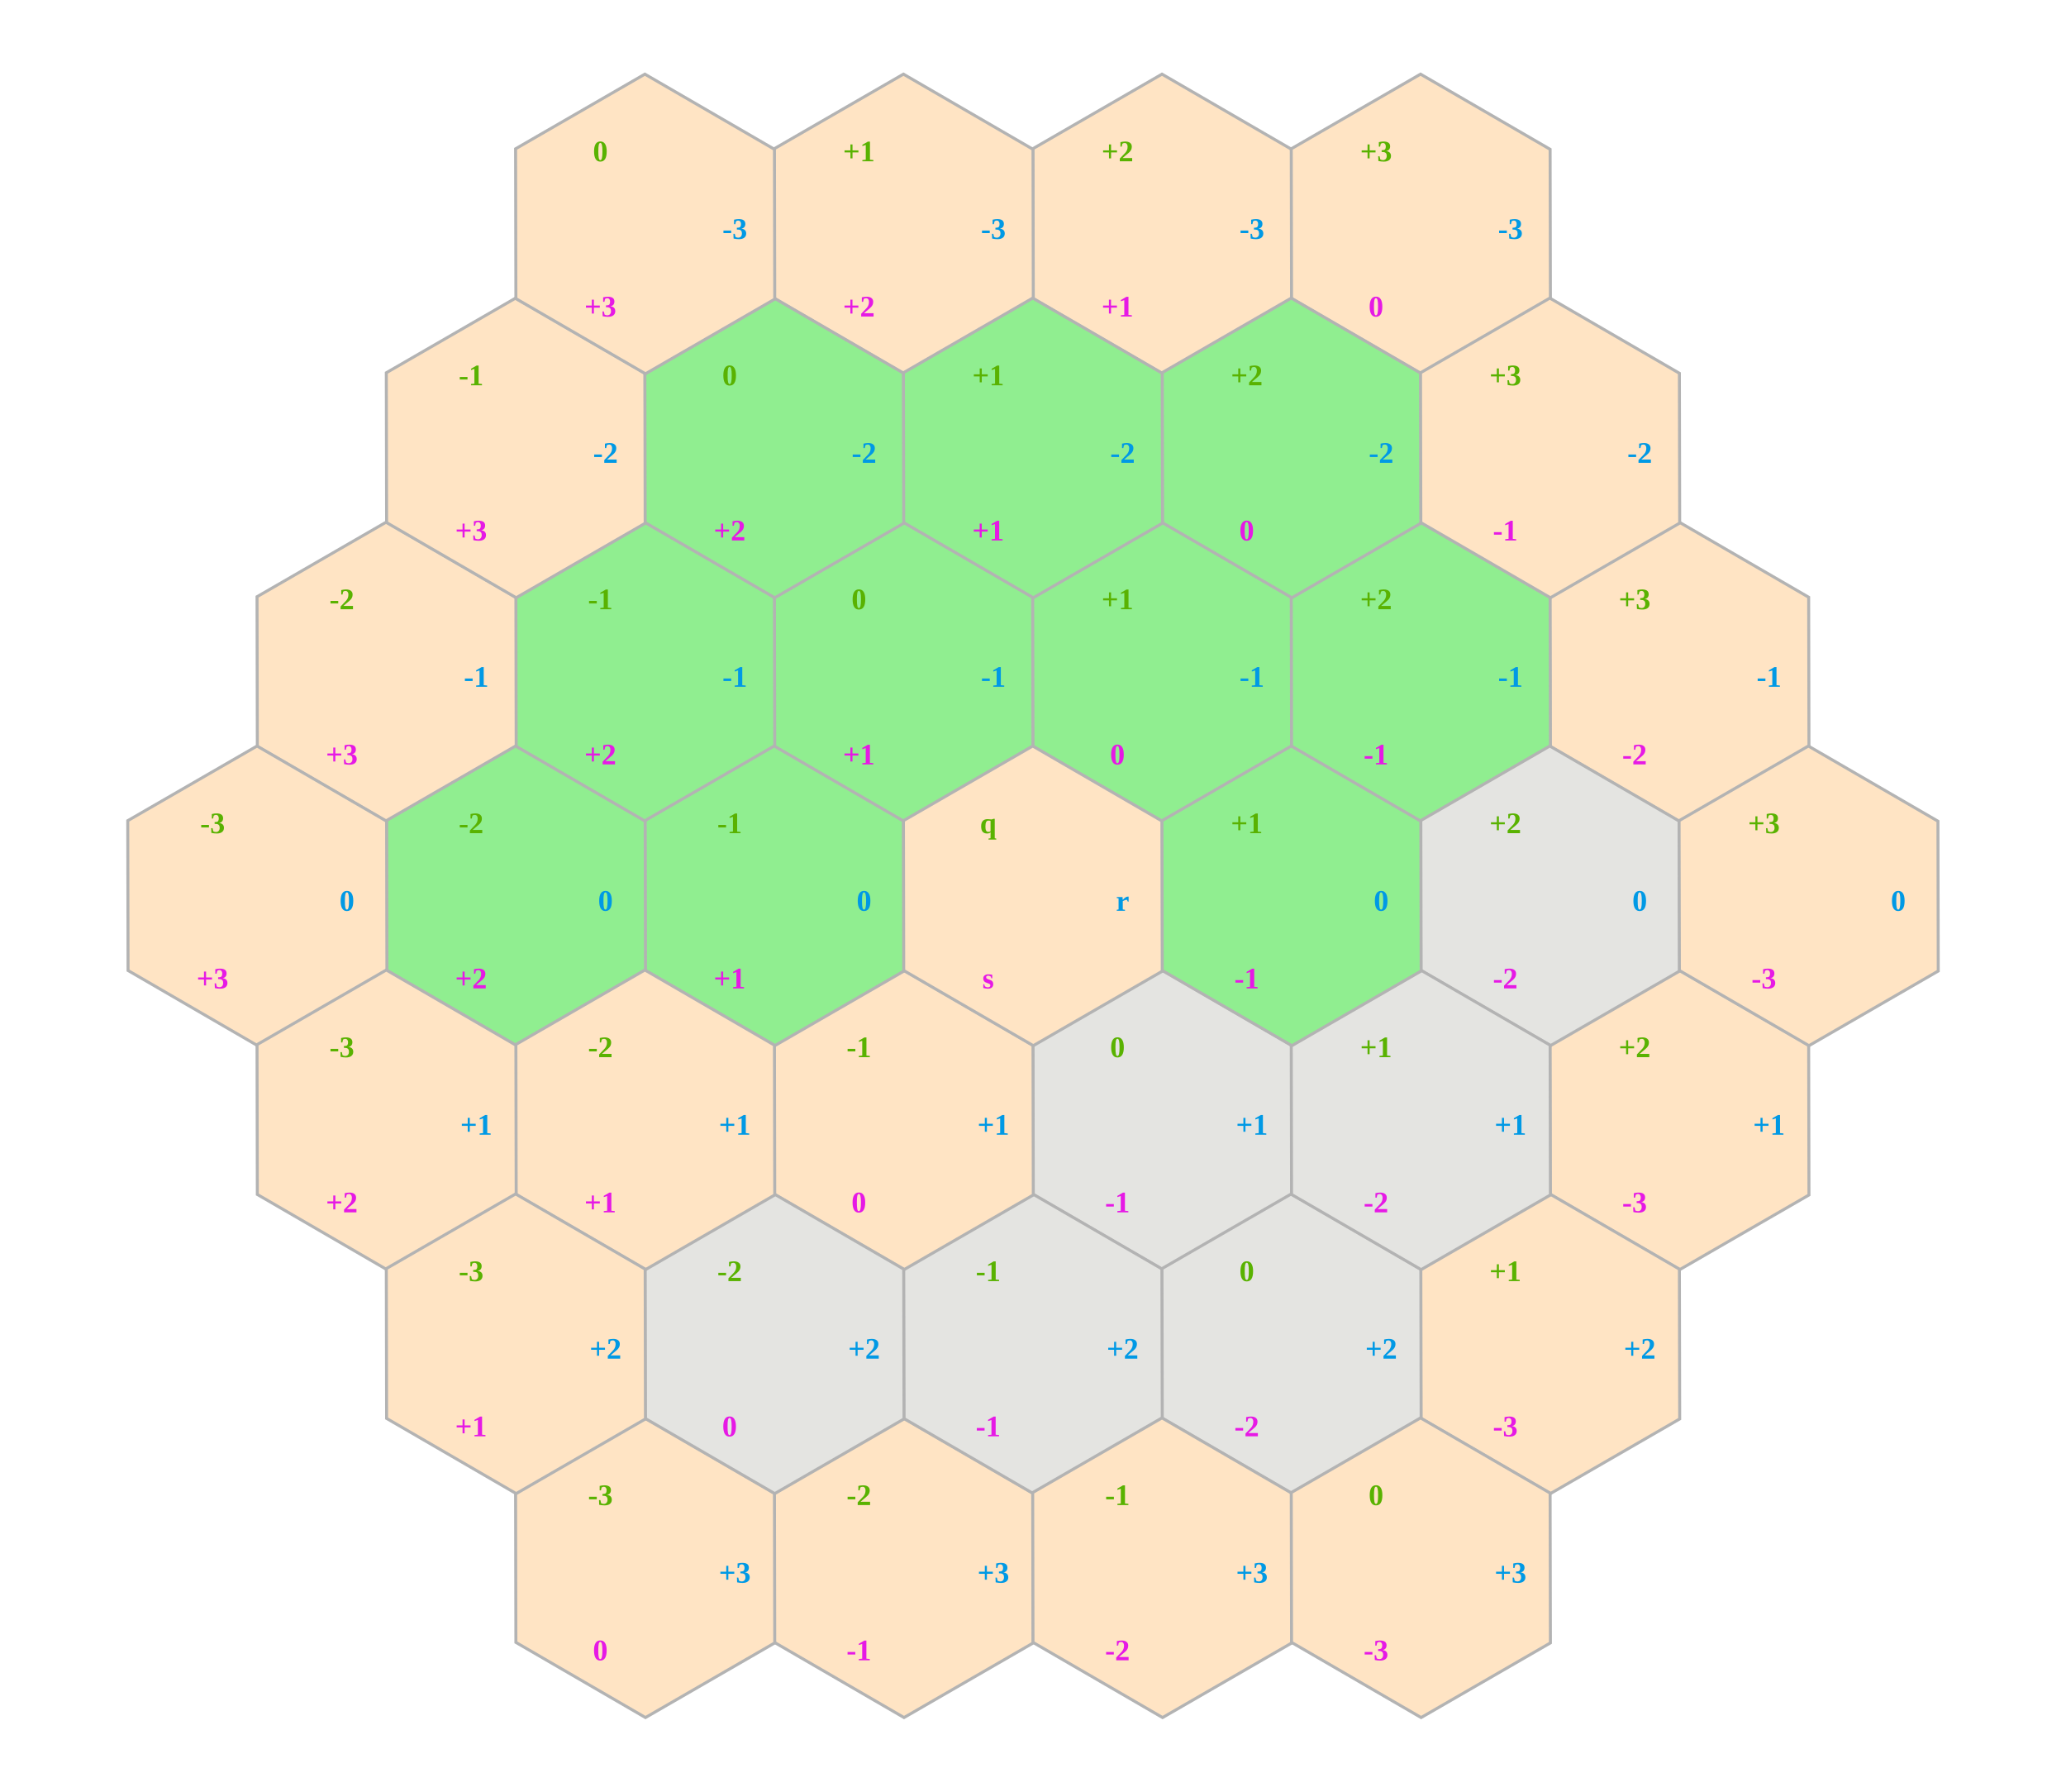
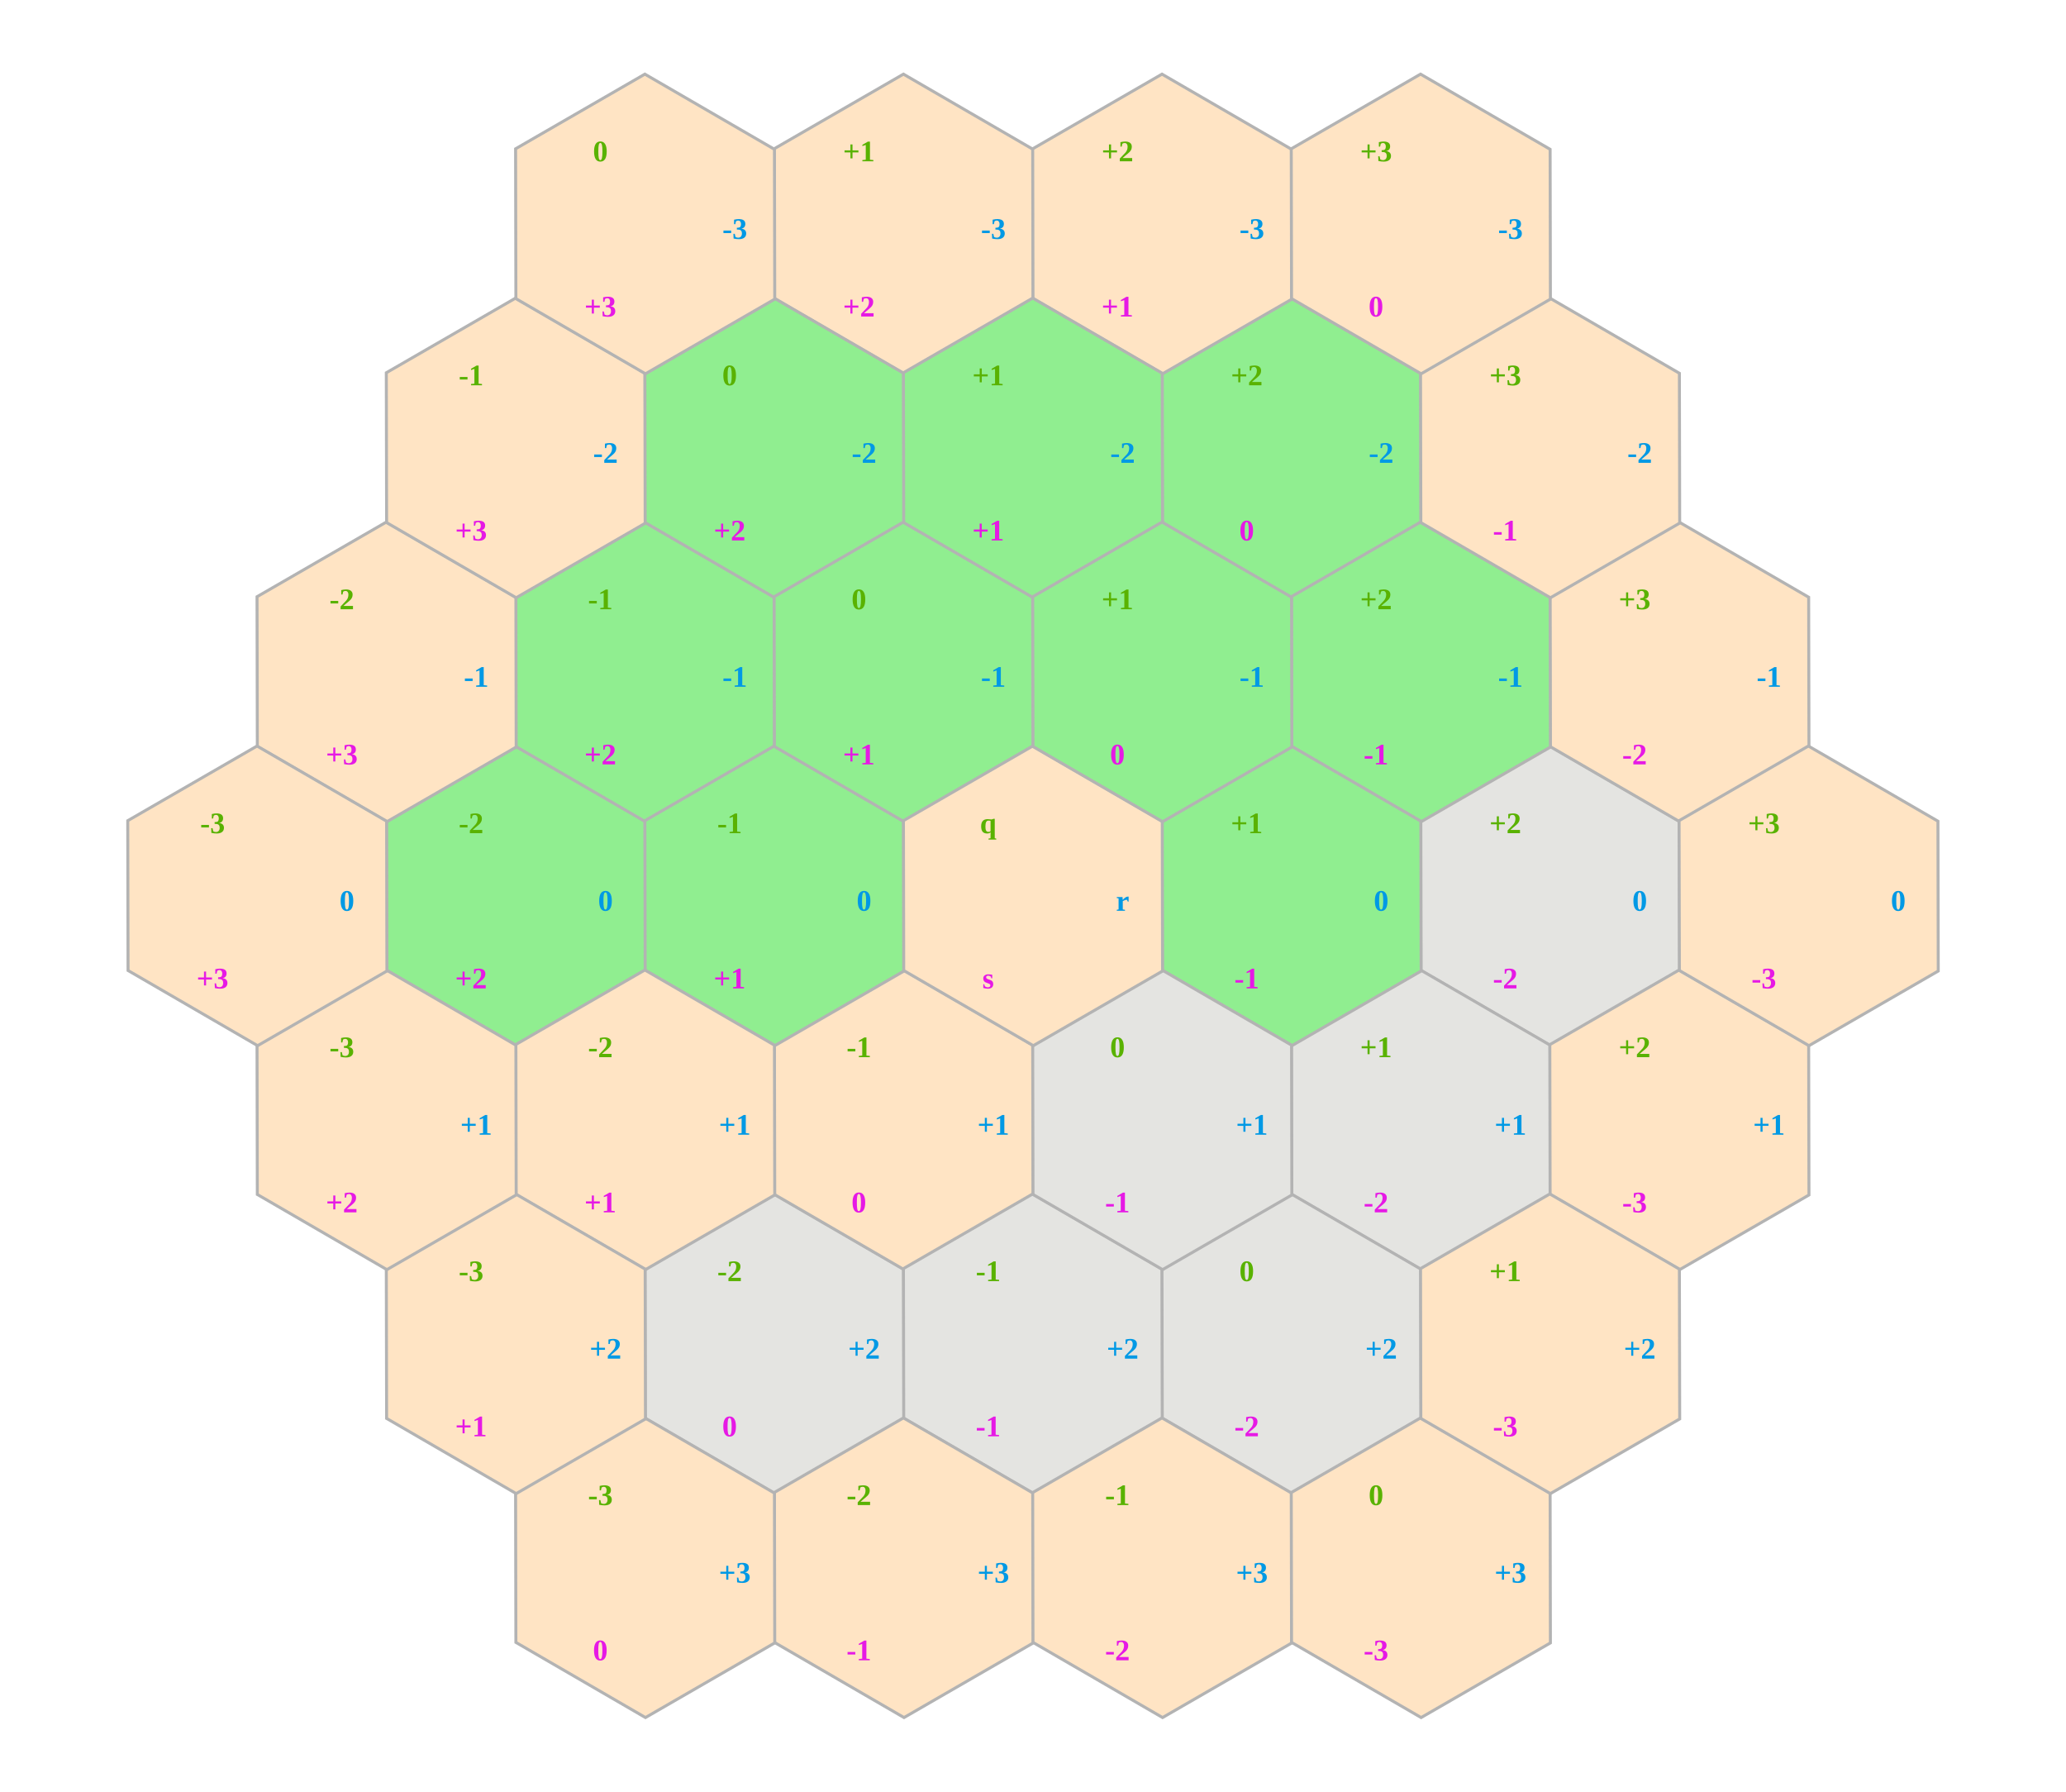
<svg xmlns="http://www.w3.org/2000/svg" version="1.1" viewBox="-692 -600 1384 1200" width="1384" height="1200" preserveAspectRatio="xMidYMin meet">
  <style>
    svg {
        stroke-width: 2px;
        stroke: #b3b3b3ff;
        fill: #e4e4e1ff;
        background-color: #ffffffff;
    }
    text {
        font-weight: bold;
        stroke: none;
        fill: black;
        text-anchor: middle;
        font-size: 20px;
    }
    .q {
        fill: #59b201ff;
    }
    .r {
        fill: #0099e5ff;
    }
    .s {
        fill: #e619e5ff;
    }
    .style-1 {
        fill: #ffe4c4ff;
    }
    .style-2 {
        fill: #90ee90ff;
    }
</style>
+   <g class="style-2" transform="translate(173.2051,-300),rotate(-30)">
+     <polygon points="100,0 50,-87 -50,-87 -100,-0 -50,87 50,87">
+     </polygon>
+     <text transform="rotate(-90) translate(60, 0) rotate(90) rotate(30) translate(0,10)" class="q">+2</text>
+     <text transform="rotate(-90) translate(-30, 52) rotate(90) rotate(30) translate(0,10)" class="r">-2</text>
+     <text transform="rotate(-90) translate(-30, -52) rotate(90) rotate(30) translate(0,10)" class="s">0</text>
+   </g>
+   <g transform="translate(346.4102,0),rotate(-30)">
+     <polygon points="100,0 50,-87 -50,-87 -100,-0 -50,87 50,87">
+     </polygon>
+     <text transform="rotate(-90) translate(60, 0) rotate(90) rotate(30) translate(0,10)" class="q">+2</text>
+     <text transform="rotate(-90) translate(-30, 52) rotate(90) rotate(30) translate(0,10)" class="r">0</text>
+     <text transform="rotate(-90) translate(-30, -52) rotate(90) rotate(30) translate(0,10)" class="s">-2</text>
+   </g>
+   <g class="style-2" transform="translate(-346.4102,0),rotate(-30)">
+     <polygon points="100,0 50,-87 -50,-87 -100,-0 -50,87 50,87">
+     </polygon>
+     <text transform="rotate(-90) translate(60, 0) rotate(90) rotate(30) translate(0,10)" class="q">-2</text>
+     <text transform="rotate(-90) translate(-30, 52) rotate(90) rotate(30) translate(0,10)" class="r">0</text>
+     <text transform="rotate(-90) translate(-30, -52) rotate(90) rotate(30) translate(0,10)" class="s">+2</text>
+   </g>
+   <g transform="translate(-173.2051,300),rotate(-30)">
+     <polygon points="100,0 50,-87 -50,-87 -100,-0 -50,87 50,87">
+     </polygon>
+     <text transform="rotate(-90) translate(60, 0) rotate(90) rotate(30) translate(0,10)" class="q">-2</text>
+     <text transform="rotate(-90) translate(-30, 52) rotate(90) rotate(30) translate(0,10)" class="r">+2</text>
+     <text transform="rotate(-90) translate(-30, -52) rotate(90) rotate(30) translate(0,10)" class="s">0</text>
+   </g>
+   <g class="style-1" transform="translate(433.0127,-150),rotate(-30)">
+     <polygon points="100,0 50,-87 -50,-87 -100,-0 -50,87 50,87">
+     </polygon>
+     <text transform="rotate(-90) translate(60, 0) rotate(90) rotate(30) translate(0,10)" class="q">+3</text>
+     <text transform="rotate(-90) translate(-30, 52) rotate(90) rotate(30) translate(0,10)" class="r">-1</text>
+     <text transform="rotate(-90) translate(-30, -52) rotate(90) rotate(30) translate(0,10)" class="s">-2</text>
+   </g>
+   <g class="style-2" transform="translate(-259.8076,-150),rotate(-30)">
+     <polygon points="100,0 50,-87 -50,-87 -100,-0 -50,87 50,87">
+     </polygon>
+     <text transform="rotate(-90) translate(60, 0) rotate(90) rotate(30) translate(0,10)" class="q">-1</text>
+     <text transform="rotate(-90) translate(-30, 52) rotate(90) rotate(30) translate(0,10)" class="r">-1</text>
+     <text transform="rotate(-90) translate(-30, -52) rotate(90) rotate(30) translate(0,10)" class="s">+2</text>
+   </g>
+   <g class="style-1" transform="translate(-86.60254,150),rotate(-30)">
+     <polygon points="100,0 50,-87 -50,-87 -100,-0 -50,87 50,87">
+     </polygon>
+     <text transform="rotate(-90) translate(60, 0) rotate(90) rotate(30) translate(0,10)" class="q">-1</text>
+     <text transform="rotate(-90) translate(-30, 52) rotate(90) rotate(30) translate(0,10)" class="r">+1</text>
+     <text transform="rotate(-90) translate(-30, -52) rotate(90) rotate(30) translate(0,10)" class="s">0</text>
+   </g>
+   <g transform="translate(259.8076,150),rotate(-30)">
+     <polygon points="100,0 50,-87 -50,-87 -100,-0 -50,87 50,87">
+     </polygon>
+     <text transform="rotate(-90) translate(60, 0) rotate(90) rotate(30) translate(0,10)" class="q">+1</text>
+     <text transform="rotate(-90) translate(-30, 52) rotate(90) rotate(30) translate(0,10)" class="r">+1</text>
+     <text transform="rotate(-90) translate(-30, -52) rotate(90) rotate(30) translate(0,10)" class="s">-2</text>
+   </g>
+   <g transform="translate(0,300),rotate(-30)">
+     <polygon points="100,0 50,-87 -50,-87 -100,-0 -50,87 50,87">
+     </polygon>
+     <text transform="rotate(-90) translate(60, 0) rotate(90) rotate(30) translate(0,10)" class="q">-1</text>
+     <text transform="rotate(-90) translate(-30, 52) rotate(90) rotate(30) translate(0,10)" class="r">+2</text>
+     <text transform="rotate(-90) translate(-30, -52) rotate(90) rotate(30) translate(0,10)" class="s">-1</text>
+   </g>
+   <g class="style-1" transform="translate(-86.60254,-450),rotate(-30)">
+     <polygon points="100,0 50,-87 -50,-87 -100,-0 -50,87 50,87">
+     </polygon>
+     <text transform="rotate(-90) translate(60, 0) rotate(90) rotate(30) translate(0,10)" class="q">+1</text>
+     <text transform="rotate(-90) translate(-30, 52) rotate(90) rotate(30) translate(0,10)" class="r">-3</text>
+     <text transform="rotate(-90) translate(-30, -52) rotate(90) rotate(30) translate(0,10)" class="s">+2</text>
+   </g>
+   <g class="style-1" transform="translate(-433.0127,-150),rotate(-30)">
+     <polygon points="100,0 50,-87 -50,-87 -100,-0 -50,87 50,87">
+     </polygon>
+     <text transform="rotate(-90) translate(60, 0) rotate(90) rotate(30) translate(0,10)" class="q">-2</text>
+     <text transform="rotate(-90) translate(-30, 52) rotate(90) rotate(30) translate(0,10)" class="r">-1</text>
+     <text transform="rotate(-90) translate(-30, -52) rotate(90) rotate(30) translate(0,10)" class="s">+3</text>
+   </g>
+   <g transform="translate(173.2051,300),rotate(-30)">
+     <polygon points="100,0 50,-87 -50,-87 -100,-0 -50,87 50,87">
+     </polygon>
+     <text transform="rotate(-90) translate(60, 0) rotate(90) rotate(30) translate(0,10)" class="q">0</text>
+     <text transform="rotate(-90) translate(-30, 52) rotate(90) rotate(30) translate(0,10)" class="r">+2</text>
+     <text transform="rotate(-90) translate(-30, -52) rotate(90) rotate(30) translate(0,10)" class="s">-2</text>
+   </g>
+   <g class="style-2" transform="translate(259.8076,-150),rotate(-30)">
+     <polygon points="100,0 50,-87 -50,-87 -100,-0 -50,87 50,87">
+     </polygon>
+     <text transform="rotate(-90) translate(60, 0) rotate(90) rotate(30) translate(0,10)" class="q">+2</text>
+     <text transform="rotate(-90) translate(-30, 52) rotate(90) rotate(30) translate(0,10)" class="r">-1</text>
+     <text transform="rotate(-90) translate(-30, -52) rotate(90) rotate(30) translate(0,10)" class="s">-1</text>
+   </g>
+   <g class="style-1" transform="translate(-86.60254,450),rotate(-30)">
+     <polygon points="100,0 50,-87 -50,-87 -100,-0 -50,87 50,87">
+     </polygon>
+     <text transform="rotate(-90) translate(60, 0) rotate(90) rotate(30) translate(0,10)" class="q">-2</text>
+     <text transform="rotate(-90) translate(-30, 52) rotate(90) rotate(30) translate(0,10)" class="r">+3</text>
+     <text transform="rotate(-90) translate(-30, -52) rotate(90) rotate(30) translate(0,10)" class="s">-1</text>
+   </g>
+   <g class="style-2" transform="translate(-173.2051,0),rotate(-30)">
+     <polygon points="100,0 50,-87 -50,-87 -100,-0 -50,87 50,87">
+     </polygon>
+     <text transform="rotate(-90) translate(60, 0) rotate(90) rotate(30) translate(0,10)" class="q">-1</text>
+     <text transform="rotate(-90) translate(-30, 52) rotate(90) rotate(30) translate(0,10)" class="r">0</text>
+     <text transform="rotate(-90) translate(-30, -52) rotate(90) rotate(30) translate(0,10)" class="s">+1</text>
+   </g>
+   <g class="style-1" transform="translate(-259.8076,450),rotate(-30)">
+     <polygon points="100,0 50,-87 -50,-87 -100,-0 -50,87 50,87">
+     </polygon>
+     <text transform="rotate(-90) translate(60, 0) rotate(90) rotate(30) translate(0,10)" class="q">-3</text>
+     <text transform="rotate(-90) translate(-30, 52) rotate(90) rotate(30) translate(0,10)" class="r">+3</text>
+     <text transform="rotate(-90) translate(-30, -52) rotate(90) rotate(30) translate(0,10)" class="s">0</text>
+   </g>
+   <g class="style-1" transform="translate(-259.8076,150),rotate(-30)">
+     <polygon points="100,0 50,-87 -50,-87 -100,-0 -50,87 50,87">
+     </polygon>
+     <text transform="rotate(-90) translate(60, 0) rotate(90) rotate(30) translate(0,10)" class="q">-2</text>
+     <text transform="rotate(-90) translate(-30, 52) rotate(90) rotate(30) translate(0,10)" class="r">+1</text>
+     <text transform="rotate(-90) translate(-30, -52) rotate(90) rotate(30) translate(0,10)" class="s">+1</text>
+   </g>
+   <g class="style-1" transform="translate(-346.4102,-300),rotate(-30)">
+     <polygon points="100,0 50,-87 -50,-87 -100,-0 -50,87 50,87">
+     </polygon>
+     <text transform="rotate(-90) translate(60, 0) rotate(90) rotate(30) translate(0,10)" class="q">-1</text>
+     <text transform="rotate(-90) translate(-30, 52) rotate(90) rotate(30) translate(0,10)" class="r">-2</text>
+     <text transform="rotate(-90) translate(-30, -52) rotate(90) rotate(30) translate(0,10)" class="s">+3</text>
+   </g>
+   <g class="style-1" transform="translate(346.4102,-300),rotate(-30)">
+     <polygon points="100,0 50,-87 -50,-87 -100,-0 -50,87 50,87">
+     </polygon>
+     <text transform="rotate(-90) translate(60, 0) rotate(90) rotate(30) translate(0,10)" class="q">+3</text>
+     <text transform="rotate(-90) translate(-30, 52) rotate(90) rotate(30) translate(0,10)" class="r">-2</text>
+     <text transform="rotate(-90) translate(-30, -52) rotate(90) rotate(30) translate(0,10)" class="s">-1</text>
+   </g>
+   <g class="style-1" transform="translate(86.60254,450),rotate(-30)">
+     <polygon points="100,0 50,-87 -50,-87 -100,-0 -50,87 50,87">
+     </polygon>
+     <text transform="rotate(-90) translate(60, 0) rotate(90) rotate(30) translate(0,10)" class="q">-1</text>
+     <text transform="rotate(-90) translate(-30, 52) rotate(90) rotate(30) translate(0,10)" class="r">+3</text>
+     <text transform="rotate(-90) translate(-30, -52) rotate(90) rotate(30) translate(0,10)" class="s">-2</text>
+   </g>
+   <g class="style-1" transform="translate(259.8076,450),rotate(-30)">
+     <polygon points="100,0 50,-87 -50,-87 -100,-0 -50,87 50,87">
+     </polygon>
+     <text transform="rotate(-90) translate(60, 0) rotate(90) rotate(30) translate(0,10)" class="q">0</text>
+     <text transform="rotate(-90) translate(-30, 52) rotate(90) rotate(30) translate(0,10)" class="r">+3</text>
+     <text transform="rotate(-90) translate(-30, -52) rotate(90) rotate(30) translate(0,10)" class="s">-3</text>
+   </g>
+   <g class="style-2" transform="translate(-173.2051,-300),rotate(-30)">
+     <polygon points="100,0 50,-87 -50,-87 -100,-0 -50,87 50,87">
+     </polygon>
+     <text transform="rotate(-90) translate(60, 0) rotate(90) rotate(30) translate(0,10)" class="q">0</text>
+     <text transform="rotate(-90) translate(-30, 52) rotate(90) rotate(30) translate(0,10)" class="r">-2</text>
+     <text transform="rotate(-90) translate(-30, -52) rotate(90) rotate(30) translate(0,10)" class="s">+2</text>
+   </g>
+   <g class="style-1" transform="translate(86.60254,-450),rotate(-30)">
+     <polygon points="100,0 50,-87 -50,-87 -100,-0 -50,87 50,87">
+     </polygon>
+     <text transform="rotate(-90) translate(60, 0) rotate(90) rotate(30) translate(0,10)" class="q">+2</text>
+     <text transform="rotate(-90) translate(-30, 52) rotate(90) rotate(30) translate(0,10)" class="r">-3</text>
+     <text transform="rotate(-90) translate(-30, -52) rotate(90) rotate(30) translate(0,10)" class="s">+1</text>
+   </g>
+   <g class="style-1" transform="translate(433.0127,150),rotate(-30)">
+     <polygon points="100,0 50,-87 -50,-87 -100,-0 -50,87 50,87">
+     </polygon>
+     <text transform="rotate(-90) translate(60, 0) rotate(90) rotate(30) translate(0,10)" class="q">+2</text>
+     <text transform="rotate(-90) translate(-30, 52) rotate(90) rotate(30) translate(0,10)" class="r">+1</text>
+     <text transform="rotate(-90) translate(-30, -52) rotate(90) rotate(30) translate(0,10)" class="s">-3</text>
+   </g>
+   <g class="style-2" transform="translate(173.2051,0),rotate(-30)">
+     <polygon points="100,0 50,-87 -50,-87 -100,-0 -50,87 50,87">
+     </polygon>
+     <text transform="rotate(-90) translate(60, 0) rotate(90) rotate(30) translate(0,10)" class="q">+1</text>
+     <text transform="rotate(-90) translate(-30, 52) rotate(90) rotate(30) translate(0,10)" class="r">0</text>
+     <text transform="rotate(-90) translate(-30, -52) rotate(90) rotate(30) translate(0,10)" class="s">-1</text>
+   </g>
+   <g class="style-1" transform="translate(519.6152,0),rotate(-30)">
+     <polygon points="100,0 50,-87 -50,-87 -100,-0 -50,87 50,87">
+     </polygon>
+     <text transform="rotate(-90) translate(60, 0) rotate(90) rotate(30) translate(0,10)" class="q">+3</text>
+     <text transform="rotate(-90) translate(-30, 52) rotate(90) rotate(30) translate(0,10)" class="r">0</text>
+     <text transform="rotate(-90) translate(-30, -52) rotate(90) rotate(30) translate(0,10)" class="s">-3</text>
+   </g>
+   <g transform="translate(86.60254,150),rotate(-30)">
+     <polygon points="100,0 50,-87 -50,-87 -100,-0 -50,87 50,87">
+     </polygon>
+     <text transform="rotate(-90) translate(60, 0) rotate(90) rotate(30) translate(0,10)" class="q">0</text>
+     <text transform="rotate(-90) translate(-30, 52) rotate(90) rotate(30) translate(0,10)" class="r">+1</text>
+     <text transform="rotate(-90) translate(-30, -52) rotate(90) rotate(30) translate(0,10)" class="s">-1</text>
+   </g>
+   <g class="style-1" transform="translate(-346.4102,300),rotate(-30)">
+     <polygon points="100,0 50,-87 -50,-87 -100,-0 -50,87 50,87">
+     </polygon>
+     <text transform="rotate(-90) translate(60, 0) rotate(90) rotate(30) translate(0,10)" class="q">-3</text>
+     <text transform="rotate(-90) translate(-30, 52) rotate(90) rotate(30) translate(0,10)" class="r">+2</text>
+     <text transform="rotate(-90) translate(-30, -52) rotate(90) rotate(30) translate(0,10)" class="s">+1</text>
+   </g>
  <g class="style-2" transform="translate(-86.60254,-150),rotate(-30)">
    <polygon points="100,0 50,-87 -50,-87 -100,-0 -50,87 50,87">
    </polygon>
    <text transform="rotate(-90) translate(60, 0) rotate(90) rotate(30) translate(0,10)" class="q">0</text>
    <text transform="rotate(-90) translate(-30, 52) rotate(90) rotate(30) translate(0,10)" class="r">-1</text>
    <text transform="rotate(-90) translate(-30, -52) rotate(90) rotate(30) translate(0,10)" class="s">+1</text>
  </g>
-   <g transform="translate(86.60254,150),rotate(-30)">
-     <polygon points="100,0 50,-87 -50,-87 -100,-0 -50,87 50,87">
-     </polygon>
-     <text transform="rotate(-90) translate(60, 0) rotate(90) rotate(30) translate(0,10)" class="q">0</text>
-     <text transform="rotate(-90) translate(-30, 52) rotate(90) rotate(30) translate(0,10)" class="r">+1</text>
-     <text transform="rotate(-90) translate(-30, -52) rotate(90) rotate(30) translate(0,10)" class="s">-1</text>
-   </g>
-   <g class="style-1" transform="translate(86.60254,-450),rotate(-30)">
-     <polygon points="100,0 50,-87 -50,-87 -100,-0 -50,87 50,87">
-     </polygon>
-     <text transform="rotate(-90) translate(60, 0) rotate(90) rotate(30) translate(0,10)" class="q">+2</text>
-     <text transform="rotate(-90) translate(-30, 52) rotate(90) rotate(30) translate(0,10)" class="r">-3</text>
-     <text transform="rotate(-90) translate(-30, -52) rotate(90) rotate(30) translate(0,10)" class="s">+1</text>
-   </g>
-   <g class="style-2" transform="translate(-259.8076,-150),rotate(-30)">
-     <polygon points="100,0 50,-87 -50,-87 -100,-0 -50,87 50,87">
-     </polygon>
-     <text transform="rotate(-90) translate(60, 0) rotate(90) rotate(30) translate(0,10)" class="q">-1</text>
-     <text transform="rotate(-90) translate(-30, 52) rotate(90) rotate(30) translate(0,10)" class="r">-1</text>
-     <text transform="rotate(-90) translate(-30, -52) rotate(90) rotate(30) translate(0,10)" class="s">+2</text>
-   </g>
-   <g class="style-1" transform="translate(-86.60254,450),rotate(-30)">
-     <polygon points="100,0 50,-87 -50,-87 -100,-0 -50,87 50,87">
-     </polygon>
-     <text transform="rotate(-90) translate(60, 0) rotate(90) rotate(30) translate(0,10)" class="q">-2</text>
-     <text transform="rotate(-90) translate(-30, 52) rotate(90) rotate(30) translate(0,10)" class="r">+3</text>
-     <text transform="rotate(-90) translate(-30, -52) rotate(90) rotate(30) translate(0,10)" class="s">-1</text>
-   </g>
-   <g transform="translate(0,300),rotate(-30)">
-     <polygon points="100,0 50,-87 -50,-87 -100,-0 -50,87 50,87">
-     </polygon>
-     <text transform="rotate(-90) translate(60, 0) rotate(90) rotate(30) translate(0,10)" class="q">-1</text>
-     <text transform="rotate(-90) translate(-30, 52) rotate(90) rotate(30) translate(0,10)" class="r">+2</text>
-     <text transform="rotate(-90) translate(-30, -52) rotate(90) rotate(30) translate(0,10)" class="s">-1</text>
-   </g>
-   <g class="style-1" transform="translate(433.0127,150),rotate(-30)">
-     <polygon points="100,0 50,-87 -50,-87 -100,-0 -50,87 50,87">
-     </polygon>
-     <text transform="rotate(-90) translate(60, 0) rotate(90) rotate(30) translate(0,10)" class="q">+2</text>
-     <text transform="rotate(-90) translate(-30, 52) rotate(90) rotate(30) translate(0,10)" class="r">+1</text>
-     <text transform="rotate(-90) translate(-30, -52) rotate(90) rotate(30) translate(0,10)" class="s">-3</text>
-   </g>
-   <g class="style-1" transform="translate(-86.60254,150),rotate(-30)">
-     <polygon points="100,0 50,-87 -50,-87 -100,-0 -50,87 50,87">
-     </polygon>
-     <text transform="rotate(-90) translate(60, 0) rotate(90) rotate(30) translate(0,10)" class="q">-1</text>
-     <text transform="rotate(-90) translate(-30, 52) rotate(90) rotate(30) translate(0,10)" class="r">+1</text>
-     <text transform="rotate(-90) translate(-30, -52) rotate(90) rotate(30) translate(0,10)" class="s">0</text>
+   <g class="style-1" transform="translate(259.8076,-450),rotate(-30)">
+     <polygon points="100,0 50,-87 -50,-87 -100,-0 -50,87 50,87">
+     </polygon>
+     <text transform="rotate(-90) translate(60, 0) rotate(90) rotate(30) translate(0,10)" class="q">+3</text>
+     <text transform="rotate(-90) translate(-30, 52) rotate(90) rotate(30) translate(0,10)" class="r">-3</text>
+     <text transform="rotate(-90) translate(-30, -52) rotate(90) rotate(30) translate(0,10)" class="s">0</text>
+   </g>
+   <g class="style-2" transform="translate(0,-300),rotate(-30)">
+     <polygon points="100,0 50,-87 -50,-87 -100,-0 -50,87 50,87">
+     </polygon>
+     <text transform="rotate(-90) translate(60, 0) rotate(90) rotate(30) translate(0,10)" class="q">+1</text>
+     <text transform="rotate(-90) translate(-30, 52) rotate(90) rotate(30) translate(0,10)" class="r">-2</text>
+     <text transform="rotate(-90) translate(-30, -52) rotate(90) rotate(30) translate(0,10)" class="s">+1</text>
  </g>
  <g class="style-1" transform="translate(346.4102,300),rotate(-30)">
    <polygon points="100,0 50,-87 -50,-87 -100,-0 -50,87 50,87">
    </polygon>
    <text transform="rotate(-90) translate(60, 0) rotate(90) rotate(30) translate(0,10)" class="q">+1</text>
    <text transform="rotate(-90) translate(-30, 52) rotate(90) rotate(30) translate(0,10)" class="r">+2</text>
    <text transform="rotate(-90) translate(-30, -52) rotate(90) rotate(30) translate(0,10)" class="s">-3</text>
-   </g>
-   <g class="style-1" transform="translate(433.0127,-150),rotate(-30)">
-     <polygon points="100,0 50,-87 -50,-87 -100,-0 -50,87 50,87">
-     </polygon>
-     <text transform="rotate(-90) translate(60, 0) rotate(90) rotate(30) translate(0,10)" class="q">+3</text>
-     <text transform="rotate(-90) translate(-30, 52) rotate(90) rotate(30) translate(0,10)" class="r">-1</text>
-     <text transform="rotate(-90) translate(-30, -52) rotate(90) rotate(30) translate(0,10)" class="s">-2</text>
-   </g>
-   <g class="style-2" transform="translate(86.60254,-150),rotate(-30)">
-     <polygon points="100,0 50,-87 -50,-87 -100,-0 -50,87 50,87">
-     </polygon>
-     <text transform="rotate(-90) translate(60, 0) rotate(90) rotate(30) translate(0,10)" class="q">+1</text>
-     <text transform="rotate(-90) translate(-30, 52) rotate(90) rotate(30) translate(0,10)" class="r">-1</text>
-     <text transform="rotate(-90) translate(-30, -52) rotate(90) rotate(30) translate(0,10)" class="s">0</text>
-   </g>
-   <g transform="translate(173.2051,300),rotate(-30)">
-     <polygon points="100,0 50,-87 -50,-87 -100,-0 -50,87 50,87">
-     </polygon>
-     <text transform="rotate(-90) translate(60, 0) rotate(90) rotate(30) translate(0,10)" class="q">0</text>
-     <text transform="rotate(-90) translate(-30, 52) rotate(90) rotate(30) translate(0,10)" class="r">+2</text>
-     <text transform="rotate(-90) translate(-30, -52) rotate(90) rotate(30) translate(0,10)" class="s">-2</text>
-   </g>
-   <g class="style-1" transform="translate(259.8076,-450),rotate(-30)">
-     <polygon points="100,0 50,-87 -50,-87 -100,-0 -50,87 50,87">
-     </polygon>
-     <text transform="rotate(-90) translate(60, 0) rotate(90) rotate(30) translate(0,10)" class="q">+3</text>
-     <text transform="rotate(-90) translate(-30, 52) rotate(90) rotate(30) translate(0,10)" class="r">-3</text>
-     <text transform="rotate(-90) translate(-30, -52) rotate(90) rotate(30) translate(0,10)" class="s">0</text>
-   </g>
-   <g class="style-1" transform="translate(-433.0127,-150),rotate(-30)">
-     <polygon points="100,0 50,-87 -50,-87 -100,-0 -50,87 50,87">
-     </polygon>
-     <text transform="rotate(-90) translate(60, 0) rotate(90) rotate(30) translate(0,10)" class="q">-2</text>
-     <text transform="rotate(-90) translate(-30, 52) rotate(90) rotate(30) translate(0,10)" class="r">-1</text>
-     <text transform="rotate(-90) translate(-30, -52) rotate(90) rotate(30) translate(0,10)" class="s">+3</text>
-   </g>
-   <g class="style-1" transform="translate(-86.60254,-450),rotate(-30)">
-     <polygon points="100,0 50,-87 -50,-87 -100,-0 -50,87 50,87">
-     </polygon>
-     <text transform="rotate(-90) translate(60, 0) rotate(90) rotate(30) translate(0,10)" class="q">+1</text>
-     <text transform="rotate(-90) translate(-30, 52) rotate(90) rotate(30) translate(0,10)" class="r">-3</text>
-     <text transform="rotate(-90) translate(-30, -52) rotate(90) rotate(30) translate(0,10)" class="s">+2</text>
-   </g>
-   <g class="style-2" transform="translate(259.8076,-150),rotate(-30)">
-     <polygon points="100,0 50,-87 -50,-87 -100,-0 -50,87 50,87">
-     </polygon>
-     <text transform="rotate(-90) translate(60, 0) rotate(90) rotate(30) translate(0,10)" class="q">+2</text>
-     <text transform="rotate(-90) translate(-30, 52) rotate(90) rotate(30) translate(0,10)" class="r">-1</text>
-     <text transform="rotate(-90) translate(-30, -52) rotate(90) rotate(30) translate(0,10)" class="s">-1</text>
-   </g>
-   <g class="style-1" transform="translate(-259.8076,450),rotate(-30)">
-     <polygon points="100,0 50,-87 -50,-87 -100,-0 -50,87 50,87">
-     </polygon>
-     <text transform="rotate(-90) translate(60, 0) rotate(90) rotate(30) translate(0,10)" class="q">-3</text>
-     <text transform="rotate(-90) translate(-30, 52) rotate(90) rotate(30) translate(0,10)" class="r">+3</text>
-     <text transform="rotate(-90) translate(-30, -52) rotate(90) rotate(30) translate(0,10)" class="s">0</text>
-   </g>
-   <g transform="translate(-173.2051,300),rotate(-30)">
-     <polygon points="100,0 50,-87 -50,-87 -100,-0 -50,87 50,87">
-     </polygon>
-     <text transform="rotate(-90) translate(60, 0) rotate(90) rotate(30) translate(0,10)" class="q">-2</text>
-     <text transform="rotate(-90) translate(-30, 52) rotate(90) rotate(30) translate(0,10)" class="r">+2</text>
-     <text transform="rotate(-90) translate(-30, -52) rotate(90) rotate(30) translate(0,10)" class="s">0</text>
-   </g>
-   <g class="style-2" transform="translate(173.2051,-300),rotate(-30)">
-     <polygon points="100,0 50,-87 -50,-87 -100,-0 -50,87 50,87">
-     </polygon>
-     <text transform="rotate(-90) translate(60, 0) rotate(90) rotate(30) translate(0,10)" class="q">+2</text>
-     <text transform="rotate(-90) translate(-30, 52) rotate(90) rotate(30) translate(0,10)" class="r">-2</text>
-     <text transform="rotate(-90) translate(-30, -52) rotate(90) rotate(30) translate(0,10)" class="s">0</text>
-   </g>
-   <g class="style-1" transform="translate(-346.4102,-300),rotate(-30)">
-     <polygon points="100,0 50,-87 -50,-87 -100,-0 -50,87 50,87">
-     </polygon>
-     <text transform="rotate(-90) translate(60, 0) rotate(90) rotate(30) translate(0,10)" class="q">-1</text>
-     <text transform="rotate(-90) translate(-30, 52) rotate(90) rotate(30) translate(0,10)" class="r">-2</text>
-     <text transform="rotate(-90) translate(-30, -52) rotate(90) rotate(30) translate(0,10)" class="s">+3</text>
-   </g>
-   <g class="style-1" transform="translate(86.60254,450),rotate(-30)">
-     <polygon points="100,0 50,-87 -50,-87 -100,-0 -50,87 50,87">
-     </polygon>
-     <text transform="rotate(-90) translate(60, 0) rotate(90) rotate(30) translate(0,10)" class="q">-1</text>
-     <text transform="rotate(-90) translate(-30, 52) rotate(90) rotate(30) translate(0,10)" class="r">+3</text>
-     <text transform="rotate(-90) translate(-30, -52) rotate(90) rotate(30) translate(0,10)" class="s">-2</text>
-   </g>
-   <g class="style-1" transform="translate(259.8076,450),rotate(-30)">
-     <polygon points="100,0 50,-87 -50,-87 -100,-0 -50,87 50,87">
-     </polygon>
-     <text transform="rotate(-90) translate(60, 0) rotate(90) rotate(30) translate(0,10)" class="q">0</text>
-     <text transform="rotate(-90) translate(-30, 52) rotate(90) rotate(30) translate(0,10)" class="r">+3</text>
-     <text transform="rotate(-90) translate(-30, -52) rotate(90) rotate(30) translate(0,10)" class="s">-3</text>
-   </g>
-   <g class="style-2" transform="translate(-173.2051,0),rotate(-30)">
-     <polygon points="100,0 50,-87 -50,-87 -100,-0 -50,87 50,87">
-     </polygon>
-     <text transform="rotate(-90) translate(60, 0) rotate(90) rotate(30) translate(0,10)" class="q">-1</text>
-     <text transform="rotate(-90) translate(-30, 52) rotate(90) rotate(30) translate(0,10)" class="r">0</text>
-     <text transform="rotate(-90) translate(-30, -52) rotate(90) rotate(30) translate(0,10)" class="s">+1</text>
-   </g>
-   <g class="style-2" transform="translate(-346.4102,0),rotate(-30)">
-     <polygon points="100,0 50,-87 -50,-87 -100,-0 -50,87 50,87">
-     </polygon>
-     <text transform="rotate(-90) translate(60, 0) rotate(90) rotate(30) translate(0,10)" class="q">-2</text>
-     <text transform="rotate(-90) translate(-30, 52) rotate(90) rotate(30) translate(0,10)" class="r">0</text>
-     <text transform="rotate(-90) translate(-30, -52) rotate(90) rotate(30) translate(0,10)" class="s">+2</text>
-   </g>
-   <g class="style-2" transform="translate(-173.2051,-300),rotate(-30)">
-     <polygon points="100,0 50,-87 -50,-87 -100,-0 -50,87 50,87">
-     </polygon>
-     <text transform="rotate(-90) translate(60, 0) rotate(90) rotate(30) translate(0,10)" class="q">0</text>
-     <text transform="rotate(-90) translate(-30, 52) rotate(90) rotate(30) translate(0,10)" class="r">-2</text>
-     <text transform="rotate(-90) translate(-30, -52) rotate(90) rotate(30) translate(0,10)" class="s">+2</text>
-   </g>
-   <g class="style-1" transform="translate(346.4102,-300),rotate(-30)">
-     <polygon points="100,0 50,-87 -50,-87 -100,-0 -50,87 50,87">
-     </polygon>
-     <text transform="rotate(-90) translate(60, 0) rotate(90) rotate(30) translate(0,10)" class="q">+3</text>
-     <text transform="rotate(-90) translate(-30, 52) rotate(90) rotate(30) translate(0,10)" class="r">-2</text>
-     <text transform="rotate(-90) translate(-30, -52) rotate(90) rotate(30) translate(0,10)" class="s">-1</text>
-   </g>
-   <g class="style-2" transform="translate(0,-300),rotate(-30)">
-     <polygon points="100,0 50,-87 -50,-87 -100,-0 -50,87 50,87">
-     </polygon>
-     <text transform="rotate(-90) translate(60, 0) rotate(90) rotate(30) translate(0,10)" class="q">+1</text>
-     <text transform="rotate(-90) translate(-30, 52) rotate(90) rotate(30) translate(0,10)" class="r">-2</text>
-     <text transform="rotate(-90) translate(-30, -52) rotate(90) rotate(30) translate(0,10)" class="s">+1</text>
-   </g>
-   <g class="style-1" transform="translate(-259.8076,-450),rotate(-30)">
-     <polygon points="100,0 50,-87 -50,-87 -100,-0 -50,87 50,87">
-     </polygon>
-     <text transform="rotate(-90) translate(60, 0) rotate(90) rotate(30) translate(0,10)" class="q">0</text>
-     <text transform="rotate(-90) translate(-30, 52) rotate(90) rotate(30) translate(0,10)" class="r">-3</text>
-     <text transform="rotate(-90) translate(-30, -52) rotate(90) rotate(30) translate(0,10)" class="s">+3</text>
-   </g>
-   <g transform="translate(346.4102,0),rotate(-30)">
-     <polygon points="100,0 50,-87 -50,-87 -100,-0 -50,87 50,87">
-     </polygon>
-     <text transform="rotate(-90) translate(60, 0) rotate(90) rotate(30) translate(0,10)" class="q">+2</text>
-     <text transform="rotate(-90) translate(-30, 52) rotate(90) rotate(30) translate(0,10)" class="r">0</text>
-     <text transform="rotate(-90) translate(-30, -52) rotate(90) rotate(30) translate(0,10)" class="s">-2</text>
-   </g>
-   <g class="style-1" transform="translate(519.6152,0),rotate(-30)">
-     <polygon points="100,0 50,-87 -50,-87 -100,-0 -50,87 50,87">
-     </polygon>
-     <text transform="rotate(-90) translate(60, 0) rotate(90) rotate(30) translate(0,10)" class="q">+3</text>
-     <text transform="rotate(-90) translate(-30, 52) rotate(90) rotate(30) translate(0,10)" class="r">0</text>
-     <text transform="rotate(-90) translate(-30, -52) rotate(90) rotate(30) translate(0,10)" class="s">-3</text>
-   </g>
-   <g transform="translate(259.8076,150),rotate(-30)">
-     <polygon points="100,0 50,-87 -50,-87 -100,-0 -50,87 50,87">
-     </polygon>
-     <text transform="rotate(-90) translate(60, 0) rotate(90) rotate(30) translate(0,10)" class="q">+1</text>
-     <text transform="rotate(-90) translate(-30, 52) rotate(90) rotate(30) translate(0,10)" class="r">+1</text>
-     <text transform="rotate(-90) translate(-30, -52) rotate(90) rotate(30) translate(0,10)" class="s">-2</text>
-   </g>
-   <g class="style-1" transform="translate(-519.6152,0),rotate(-30)">
-     <polygon points="100,0 50,-87 -50,-87 -100,-0 -50,87 50,87">
-     </polygon>
-     <text transform="rotate(-90) translate(60, 0) rotate(90) rotate(30) translate(0,10)" class="q">-3</text>
-     <text transform="rotate(-90) translate(-30, 52) rotate(90) rotate(30) translate(0,10)" class="r">0</text>
-     <text transform="rotate(-90) translate(-30, -52) rotate(90) rotate(30) translate(0,10)" class="s">+3</text>
  </g>
  <g class="style-1" transform="translate(0,0),rotate(-30)">
    <polygon points="100,0 50,-87 -50,-87 -100,-0 -50,87 50,87">
    </polygon>
    <text transform="rotate(-90) translate(60, 0) rotate(90) rotate(30) translate(0,10)" class="q">q</text>
    <text transform="rotate(-90) translate(-30, 52) rotate(90) rotate(30) translate(0,10)" class="r">r</text>
    <text transform="rotate(-90) translate(-30, -52) rotate(90) rotate(30) translate(0,10)" class="s">s</text>
  </g>
-   <g class="style-2" transform="translate(173.2051,0),rotate(-30)">
-     <polygon points="100,0 50,-87 -50,-87 -100,-0 -50,87 50,87">
-     </polygon>
-     <text transform="rotate(-90) translate(60, 0) rotate(90) rotate(30) translate(0,10)" class="q">+1</text>
-     <text transform="rotate(-90) translate(-30, 52) rotate(90) rotate(30) translate(0,10)" class="r">0</text>
-     <text transform="rotate(-90) translate(-30, -52) rotate(90) rotate(30) translate(0,10)" class="s">-1</text>
-   </g>
-   <g class="style-1" transform="translate(-259.8076,150),rotate(-30)">
-     <polygon points="100,0 50,-87 -50,-87 -100,-0 -50,87 50,87">
-     </polygon>
-     <text transform="rotate(-90) translate(60, 0) rotate(90) rotate(30) translate(0,10)" class="q">-2</text>
-     <text transform="rotate(-90) translate(-30, 52) rotate(90) rotate(30) translate(0,10)" class="r">+1</text>
-     <text transform="rotate(-90) translate(-30, -52) rotate(90) rotate(30) translate(0,10)" class="s">+1</text>
+   <g class="style-2" transform="translate(86.60254,-150),rotate(-30)">
+     <polygon points="100,0 50,-87 -50,-87 -100,-0 -50,87 50,87">
+     </polygon>
+     <text transform="rotate(-90) translate(60, 0) rotate(90) rotate(30) translate(0,10)" class="q">+1</text>
+     <text transform="rotate(-90) translate(-30, 52) rotate(90) rotate(30) translate(0,10)" class="r">-1</text>
+     <text transform="rotate(-90) translate(-30, -52) rotate(90) rotate(30) translate(0,10)" class="s">0</text>
  </g>
  <g class="style-1" transform="translate(-433.0127,150),rotate(-30)">
    <polygon points="100,0 50,-87 -50,-87 -100,-0 -50,87 50,87">
    </polygon>
    <text transform="rotate(-90) translate(60, 0) rotate(90) rotate(30) translate(0,10)" class="q">-3</text>
    <text transform="rotate(-90) translate(-30, 52) rotate(90) rotate(30) translate(0,10)" class="r">+1</text>
    <text transform="rotate(-90) translate(-30, -52) rotate(90) rotate(30) translate(0,10)" class="s">+2</text>
  </g>
-   <g class="style-1" transform="translate(-346.4102,300),rotate(-30)">
-     <polygon points="100,0 50,-87 -50,-87 -100,-0 -50,87 50,87">
-     </polygon>
-     <text transform="rotate(-90) translate(60, 0) rotate(90) rotate(30) translate(0,10)" class="q">-3</text>
-     <text transform="rotate(-90) translate(-30, 52) rotate(90) rotate(30) translate(0,10)" class="r">+2</text>
-     <text transform="rotate(-90) translate(-30, -52) rotate(90) rotate(30) translate(0,10)" class="s">+1</text>
+   <g class="style-1" transform="translate(-259.8076,-450),rotate(-30)">
+     <polygon points="100,0 50,-87 -50,-87 -100,-0 -50,87 50,87">
+     </polygon>
+     <text transform="rotate(-90) translate(60, 0) rotate(90) rotate(30) translate(0,10)" class="q">0</text>
+     <text transform="rotate(-90) translate(-30, 52) rotate(90) rotate(30) translate(0,10)" class="r">-3</text>
+     <text transform="rotate(-90) translate(-30, -52) rotate(90) rotate(30) translate(0,10)" class="s">+3</text>
+   </g>
+   <g class="style-1" transform="translate(-519.6152,0),rotate(-30)">
+     <polygon points="100,0 50,-87 -50,-87 -100,-0 -50,87 50,87">
+     </polygon>
+     <text transform="rotate(-90) translate(60, 0) rotate(90) rotate(30) translate(0,10)" class="q">-3</text>
+     <text transform="rotate(-90) translate(-30, 52) rotate(90) rotate(30) translate(0,10)" class="r">0</text>
+     <text transform="rotate(-90) translate(-30, -52) rotate(90) rotate(30) translate(0,10)" class="s">+3</text>
  </g>
</svg>
